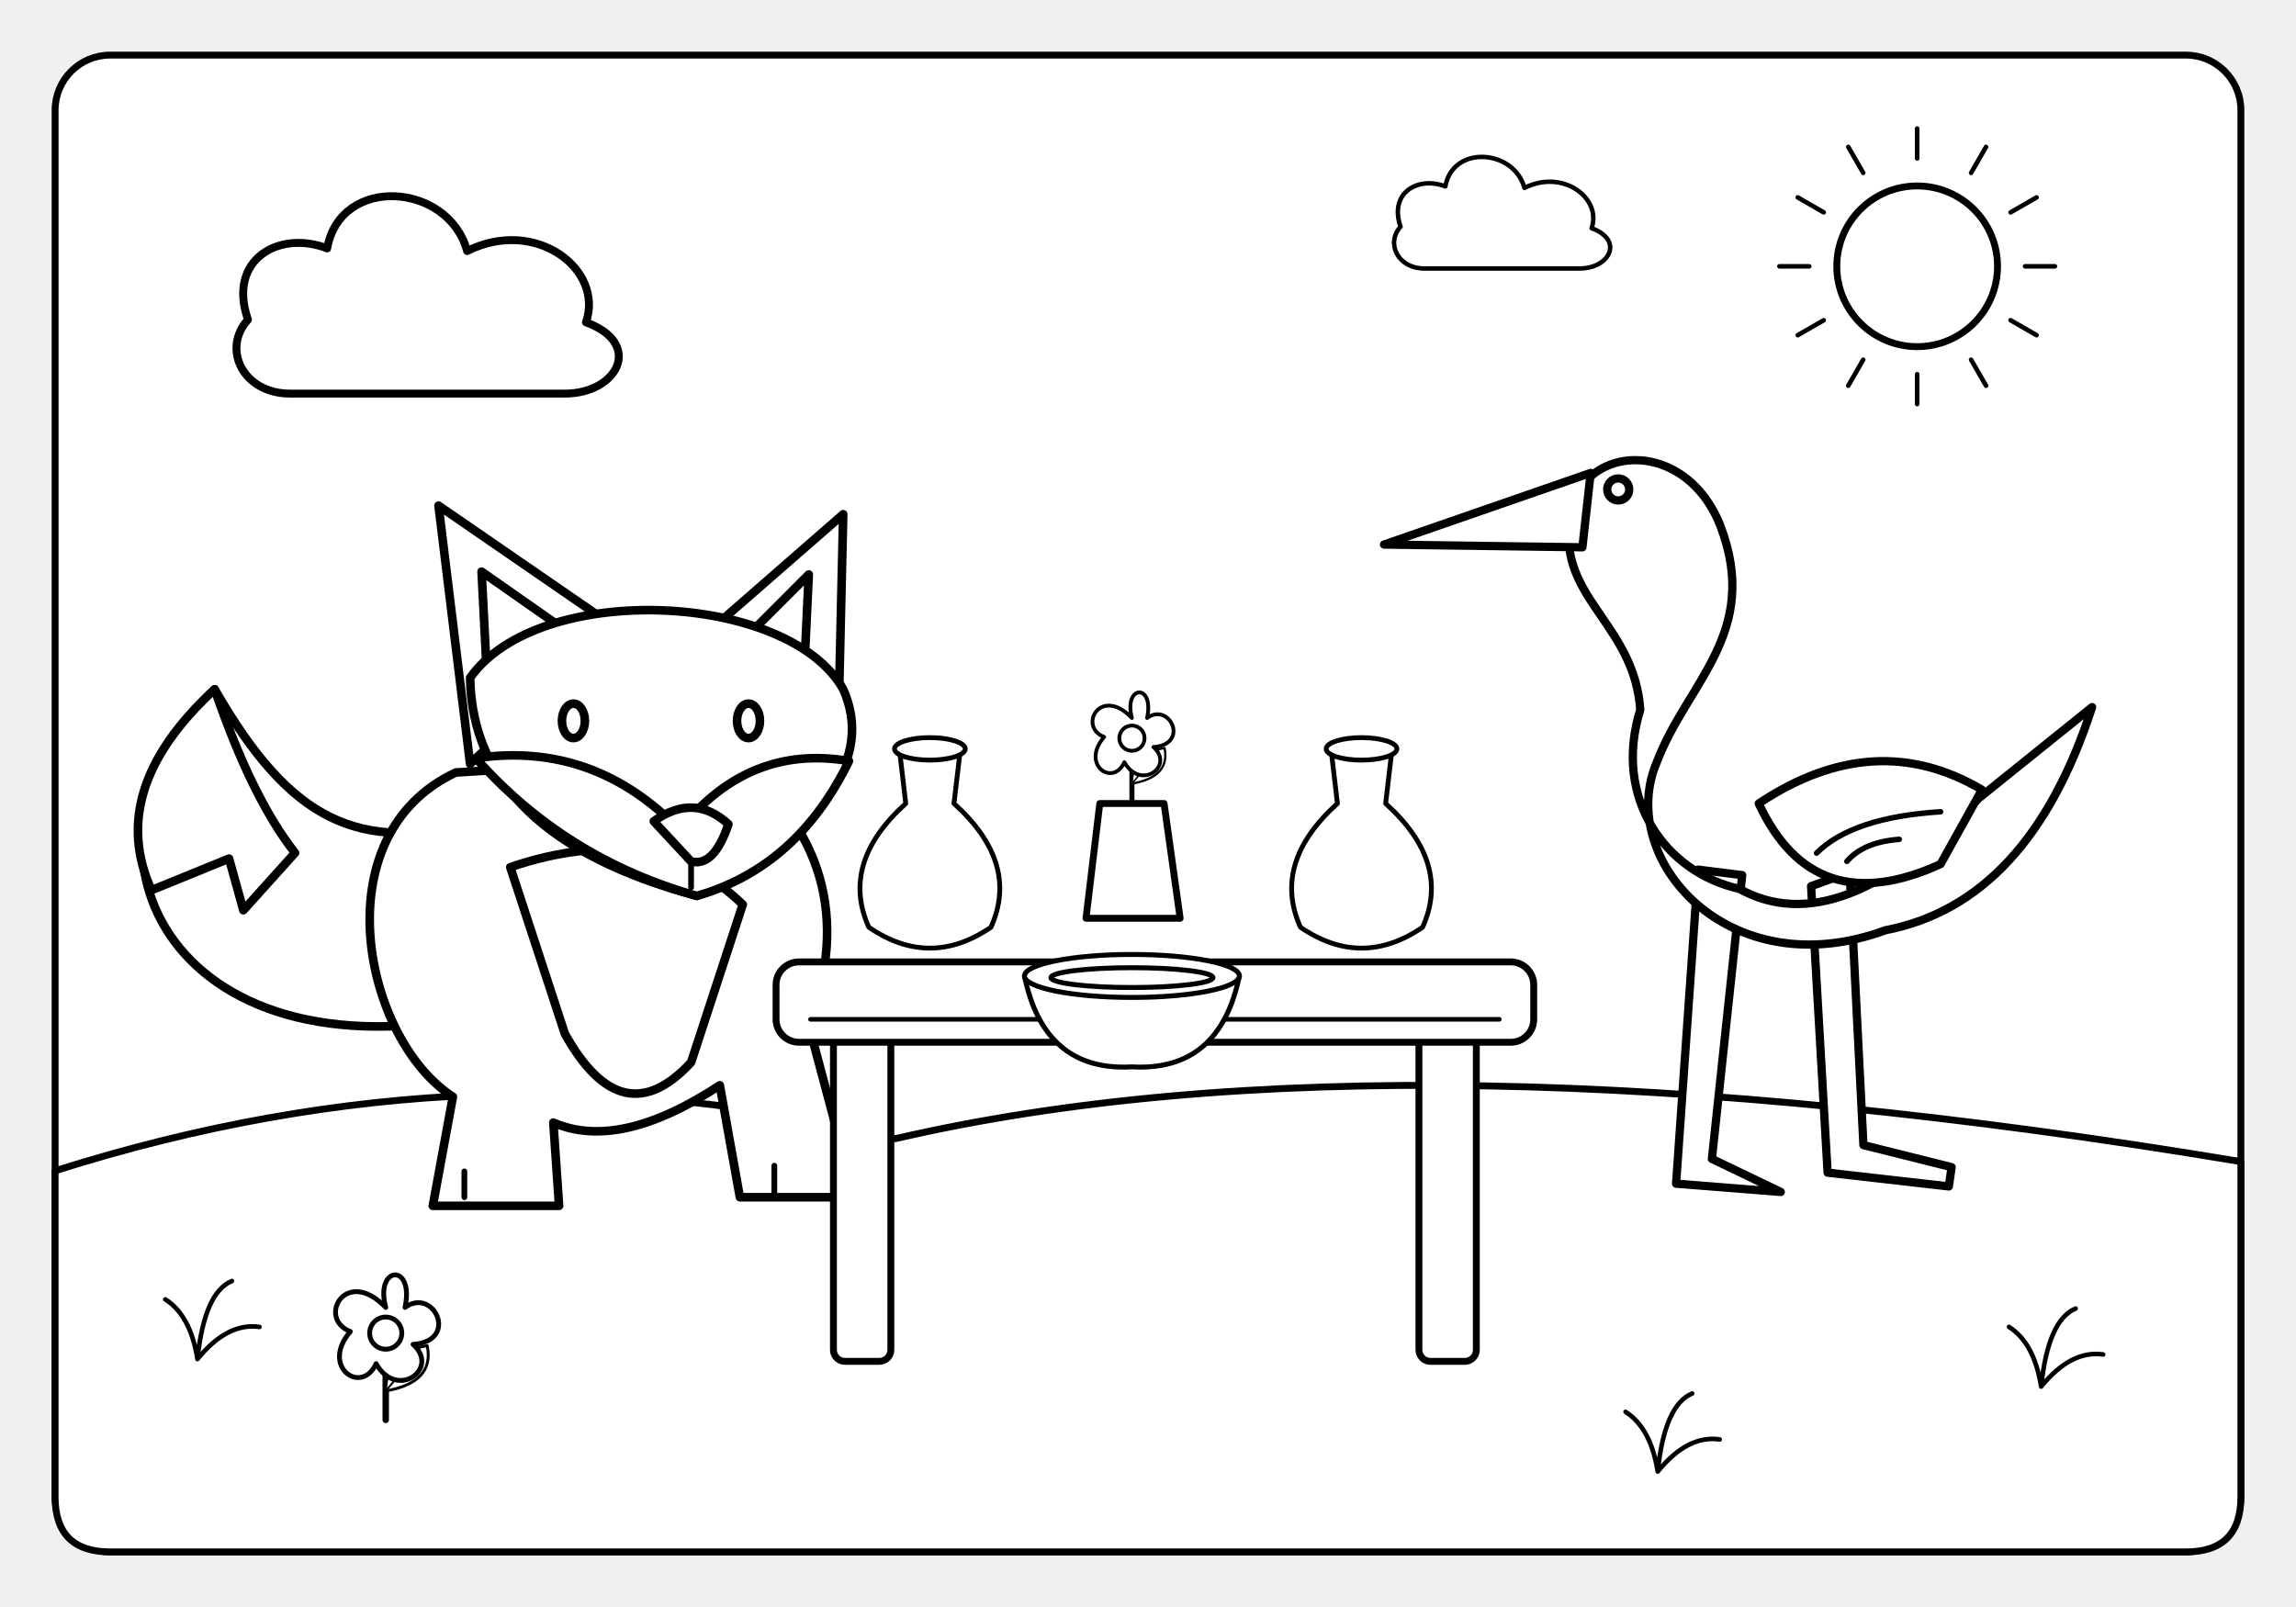
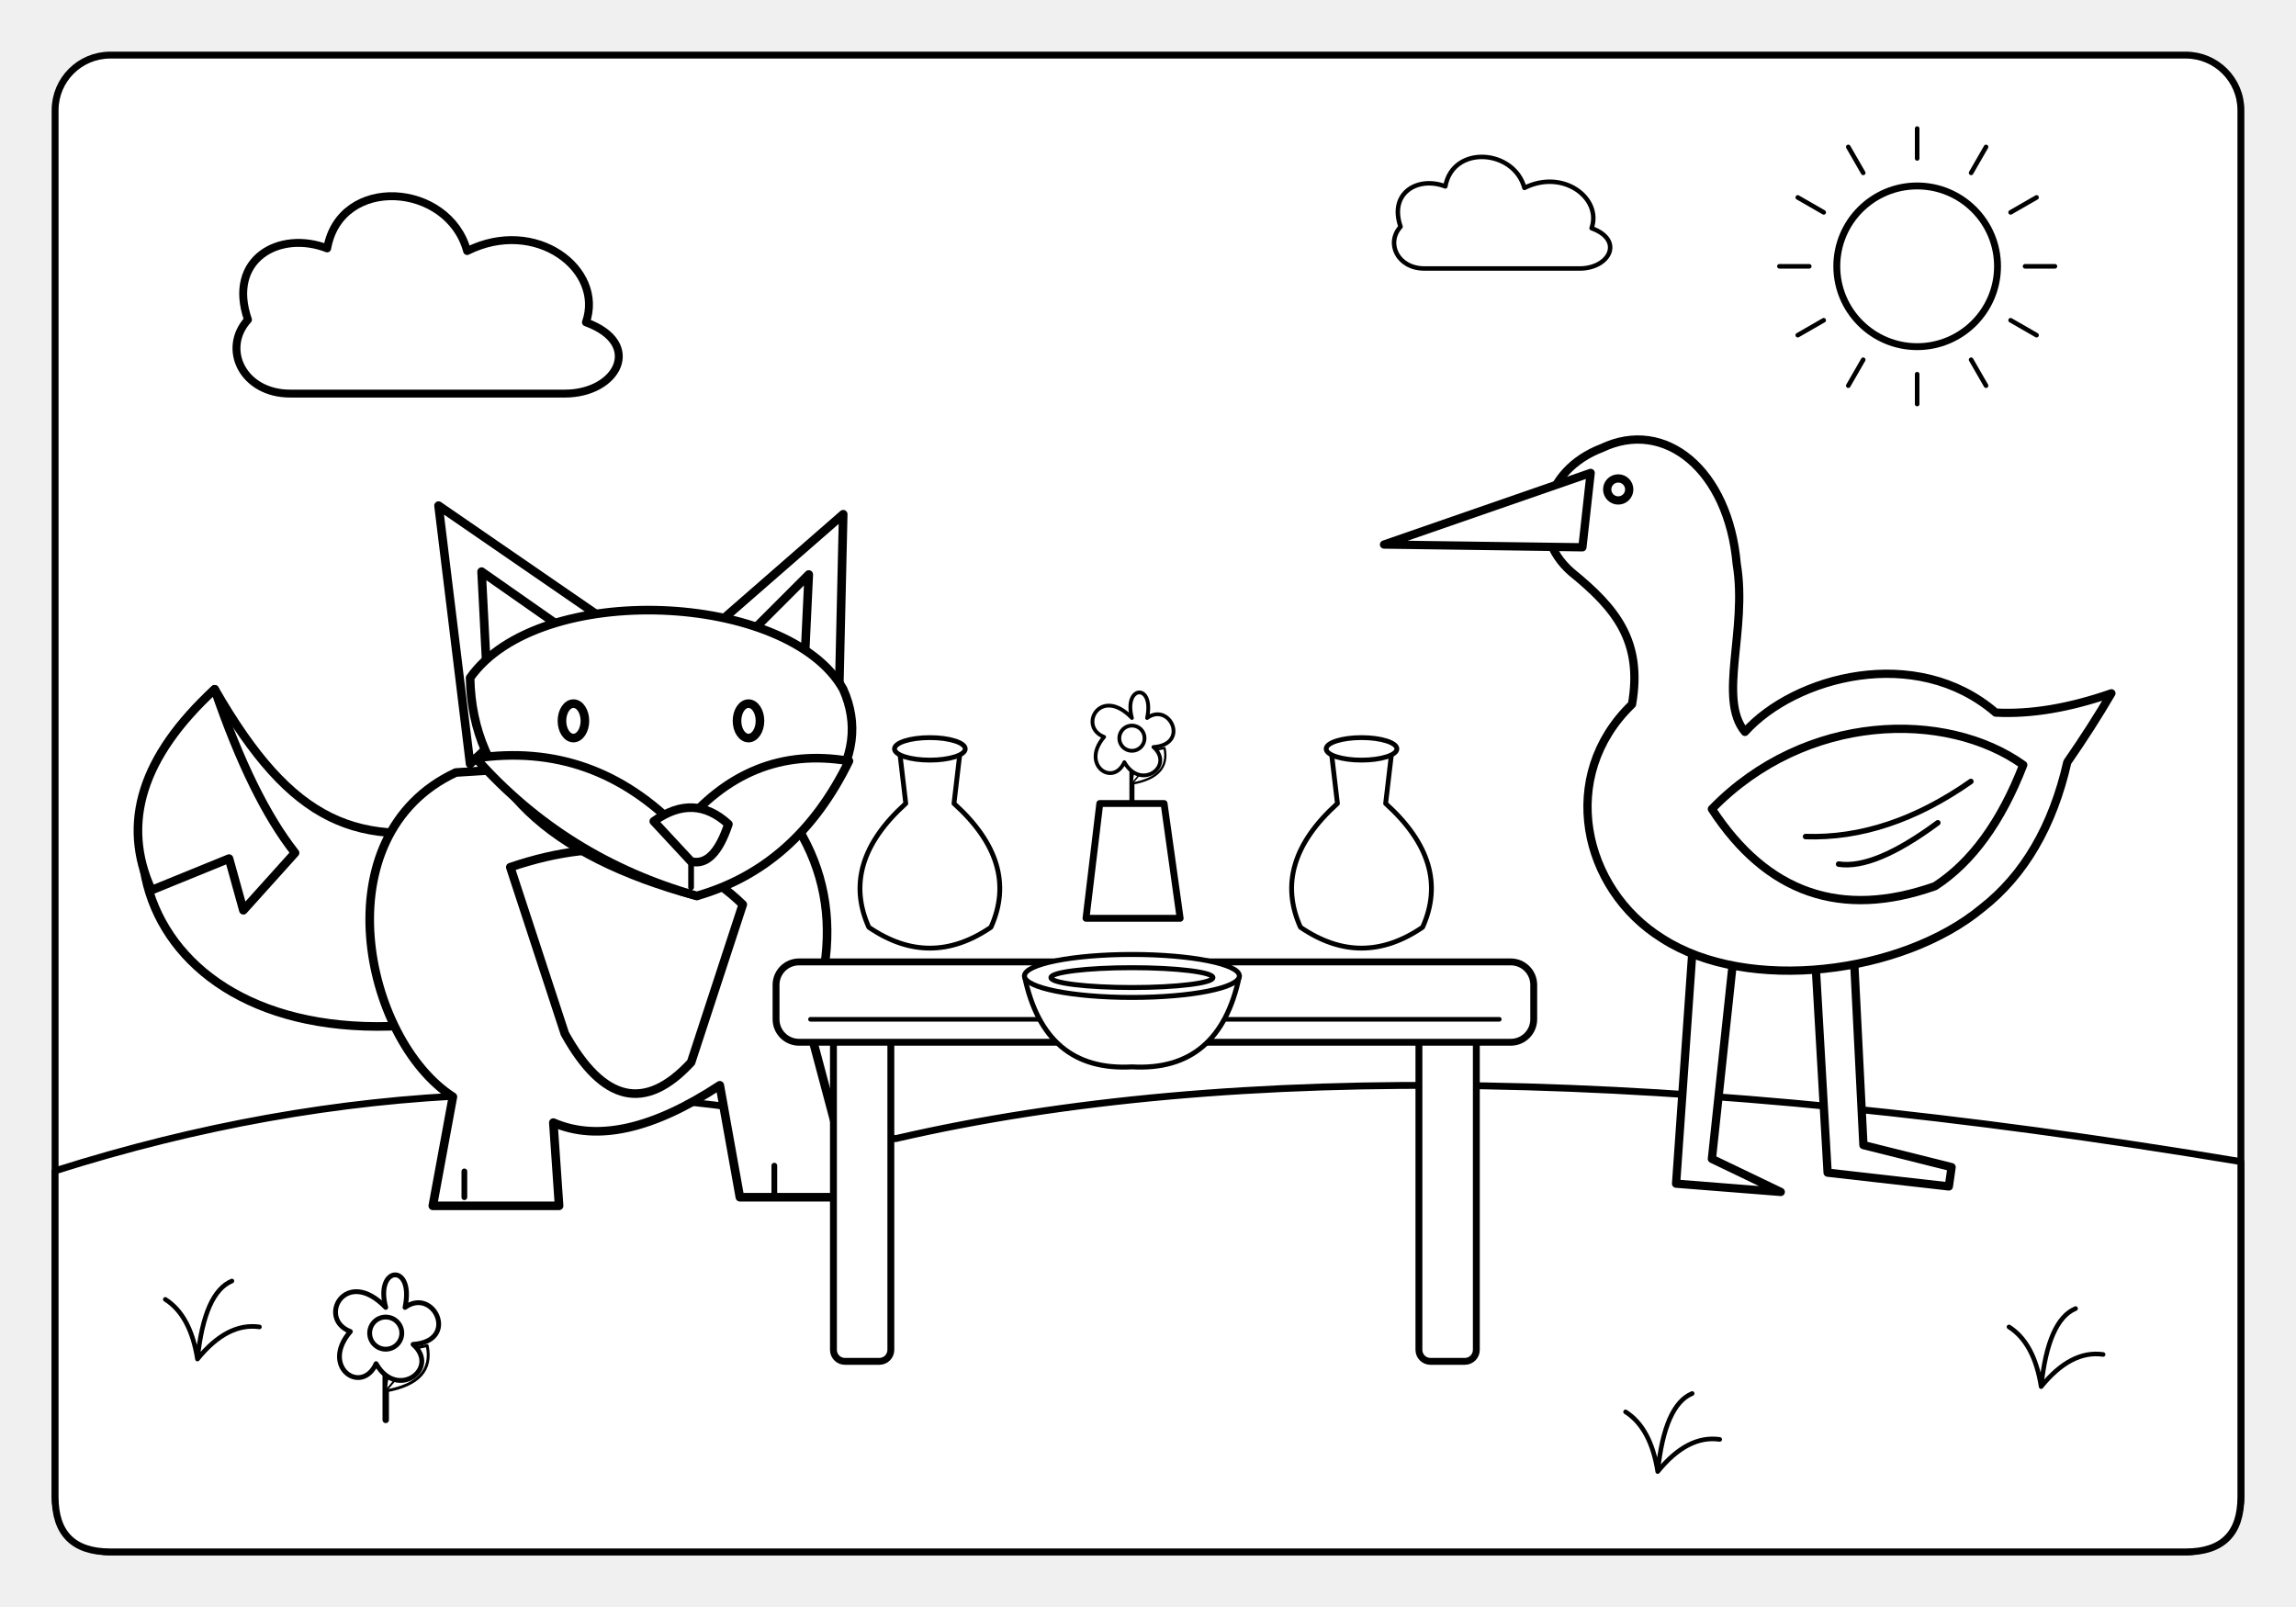
<svg xmlns="http://www.w3.org/2000/svg" viewBox="0 0 1000 700" role="img" aria-labelledby="colecao01-cegonha-2-titulo" stroke-linecap="round" stroke-linejoin="round">
  <defs>
    <mask id="colecao01-cegonha-2-oclusao-0" maskUnits="userSpaceOnUse" maskContentUnits="userSpaceOnUse" x="16" y="16" width="968" height="668">
      <rect x="16" y="16" width="968" height="668" fill="#ffffff" stroke="none" />
      <path fill="#000000" stroke="none" stroke-width="3" d="M24 510 Q210 451 390 496 Q610 445 976 506 V652 Q976 676 952 676 H48 Q24 676 24 652 Z" transform="matrix(1 0 0 1 0 0)" />
      <path fill="#000000" stroke="none" stroke-width="3" d="M0 35 C-8 12 12 1 30 8 C35 -20 76 -17 83 9 C109 -4 135 16 128 36 C150 44 140 63 120 63 H16 C-2 63 -10 46 0 35 Z" transform="matrix(1.15 0 0 1.15 108 99)" />
      <path fill="#000000" stroke="none" stroke-width="3" d="M0 35 C-8 12 12 1 30 8 C35 -20 76 -17 83 9 C109 -4 135 16 128 36 C150 44 140 63 120 63 H16 C-2 63 -10 46 0 35 Z" transform="matrix(0.65 0 0 0.65 610 76)" />
      <circle fill="#000000" stroke="none" stroke-width="3" cx="835" cy="116" r="35" transform="matrix(1 0 0 1 0 0)" />
      <path fill="#000000" stroke="none" stroke-width="3" d="M0 0 Q0 -40 43 -47 Q51 -9 0 0 Z" transform="matrix(0.42 0 0 0.42 168 605.9)" />
      <path fill="#000000" stroke="none" stroke-width="3" d="M0 -15 C-25 -41 -43 -8 -22 0 C-41 22 -15 40 -6 20 C7 43 34 23 17 8 C46 6 30 -28 12 -15 C18 -43 -7 -41 0 -15 Z" transform="matrix(0.7 0 0 0.7 168 580)" />
      <circle fill="#000000" stroke="none" stroke-width="3" cx="0" cy="1" r="10" transform="matrix(0.7 0 0 0.7 168 580)" />
      <path fill="#000000" stroke="none" stroke-width="3" d="M-43 22 C-155 47 -194 -38 -138 -91 C-111 -44 -88 -35 -47 -44 Z" transform="matrix(1.25 0 0 1.25 266 414)" />
      <path fill="#000000" stroke="none" stroke-width="3" d="M-138 -91 Q-176 -56 -160 -21 L-133 -32 L-128 -14 L-110 -34 Q-125 -53 -138 -91 Z" transform="matrix(1.25 0 0 1.25 266 414)" />
      <path fill="#000000" stroke="none" stroke-width="3" d="M-54 -62 C-101 -40 -86 31 -55 51 L-62 89 H-18 L-20 60 Q3 70 38 47 L45 86 H85 L69 26 Q90 -30 42 -68 Z" transform="matrix(1.25 0 0 1.25 266 414)" />
      <path fill="#000000" stroke="none" stroke-width="3" d="M-35 -29 Q15 -46 46 -16 L28 39 Q4 65 -16 29 Z" transform="matrix(1.25 0 0 1.25 266 414)" />
      <path fill="#000000" stroke="none" stroke-width="3" d="M-49 -65 L-60 -155 L1 -113 Z" transform="matrix(1.25 0 0 1.25 266 414)" />
      <path fill="#000000" stroke="none" stroke-width="3" d="M34 -111 L81 -152 L79 -65 Z" transform="matrix(1.25 0 0 1.25 266 414)" />
      <path fill="#000000" stroke="none" stroke-width="3" d="M-43 -93 L-45 -132 L-15 -111 Z" transform="matrix(1.25 0 0 1.25 266 414)" />
      <path fill="#000000" stroke="none" stroke-width="3" d="M47 -109 L69 -131 L67 -89 Z" transform="matrix(1.25 0 0 1.25 266 414)" />
      <path fill="#000000" stroke="none" stroke-width="3" d="M-49 -95 C-25 -129 62 -125 81 -91 Q97 -55 30 -19 Q-48 -40 -49 -95 Z" transform="matrix(1.25 0 0 1.25 266 414)" />
      <path fill="#000000" stroke="none" stroke-width="3" d="M-47 -67 Q-6 -73 24 -42 Q48 -72 83 -66 Q65 -29 30 -19 Q-16 -32 -47 -67 Z" transform="matrix(1.25 0 0 1.25 266 414)" />
      <ellipse fill="#000000" stroke="none" stroke-width="3" cx="-13" cy="-80" rx="4" ry="6" transform="matrix(1.25 0 0 1.25 266 414)" />
      <ellipse fill="#000000" stroke="none" stroke-width="3" cx="48" cy="-80" rx="4" ry="6" transform="matrix(1.25 0 0 1.25 266 414)" />
      <path fill="#000000" stroke="none" stroke-width="3" d="M15 -45 Q29 -55 41 -44 Q36 -29 28 -31 Z" transform="matrix(1.25 0 0 1.25 266 414)" />
      <path fill="#000000" stroke="none" stroke-width="3" d="M-28 35 L-33 134 L-65 142 L-64 149 L-20 144 L-14 40 Z" transform="matrix(-1.2 0 0 1.2 772 338)" />
      <path fill="#000000" stroke="none" stroke-width="3" d="M11 36 L22 139 L-3 151 L35 148 L27 34 Z" transform="matrix(-1.2 0 0 1.2 772 338)" />
-       <path fill="#000000" stroke="none" stroke-width="3" d="M-75 8 L-116 -25 Q-93 46 -41 56 C16 77 57 30 42 -5 C31 -34 4 -52 19 -91 C33 -126 76 -120 74 -87 C74 -63 50 -53 48 -24 C58 8 39 35 12 41 Q-24 61 -75 8 Z" transform="matrix(-1.2 0 0 1.2 772 338)" />
+       <path fill="#000000" stroke="none" stroke-width="3" d="M-107 -5 Q-116 -18 -123 -30 Q-100 -22 -81 -23 C-52 -48 -8 -36 10 -16 C20 -28 9 -53 13 -77 C16 -111 39 -130 62 -119 C83 -111 89 -88 73 -74 C57 -61 47 -49 51 -26 C78 0 69 41 40 59 C9 79 -47 72 -76 48 Q-99 30 -107 -5 Z" transform="matrix(-1.2 0 0 1.2 772 338)" />
      <path fill="#000000" stroke="none" stroke-width="3" d="M66 -110 L141 -84 L69 -83 Z" transform="matrix(-1.2 0 0 1.2 772 338)" />
      <circle fill="#000000" stroke="none" stroke-width="3" cx="56" cy="-104" r="4" transform="matrix(-1.2 0 0 1.2 772 338)" />
-       <path fill="#000000" stroke="none" stroke-width="3" d="M-76 5 Q-37 -18 5 10 Q-15 53 -61 32 Z" transform="matrix(-1.2 0 0 1.2 772 338)" />
+       <path fill="#000000" stroke="none" stroke-width="3" d="M-91 -4 C-63 -24 -12 -23 22 12 Q-8 58 -59 40 Q-79 27 -91 -4 Z" transform="matrix(-1.2 0 0 1.2 772 338)" />
      <rect fill="#000000" stroke="none" stroke-width="3" x="363" y="434" width="25" height="159" rx="5" transform="matrix(1 0 0 1 0 0)" />
      <rect fill="#000000" stroke="none" stroke-width="3" x="618" y="434" width="25" height="159" rx="5" transform="matrix(1 0 0 1 0 0)" />
      <rect fill="#000000" stroke="none" stroke-width="3" x="338" y="419" width="330" height="35" rx="10" transform="matrix(1 0 0 1 0 0)" />
      <path fill="#000000" stroke="none" stroke-width="3" d="M-19 -104 H19 L15 -70 Q56 -33 38 7 Q0 33 -38 7 Q-56 -33 -15 -70 Z" transform="matrix(0.7 0 0 0.7 405 399)" />
      <ellipse fill="#000000" stroke="none" stroke-width="3" cx="0" cy="-104" rx="22" ry="7" transform="matrix(0.7 0 0 0.7 405 399)" />
      <path fill="#000000" stroke="none" stroke-width="3" d="M-19 -104 H19 L15 -70 Q56 -33 38 7 Q0 33 -38 7 Q-56 -33 -15 -70 Z" transform="matrix(0.7 0 0 0.7 593 399)" />
      <ellipse fill="#000000" stroke="none" stroke-width="3" cx="0" cy="-104" rx="22" ry="7" transform="matrix(0.7 0 0 0.7 593 399)" />
      <path fill="#000000" stroke="none" stroke-width="3" d="M-65 -4 Q-53 54 0 51 Q53 54 65 -4 Z" transform="matrix(0.72 0 0 0.72 493 428)" />
      <ellipse fill="#000000" stroke="none" stroke-width="3" cx="0" cy="-4" rx="65" ry="13" transform="matrix(0.72 0 0 0.72 493 428)" />
      <ellipse fill="#000000" stroke="none" stroke-width="3" cx="0" cy="-3" rx="49" ry="6" transform="matrix(0.72 0 0 0.72 493 428)" />
      <path fill="#000000" stroke="none" stroke-width="3" d="M0 0 Q0 -40 43 -47 Q51 -9 0 0 Z" transform="matrix(0.33 0 0 0.33 493 341.35)" />
      <path fill="#000000" stroke="none" stroke-width="3" d="M0 -15 C-25 -41 -43 -8 -22 0 C-41 22 -15 40 -6 20 C7 43 34 23 17 8 C46 6 30 -28 12 -15 C18 -43 -7 -41 0 -15 Z" transform="matrix(0.55 0 0 0.55 493 321)" />
      <circle fill="#000000" stroke="none" stroke-width="3" cx="0" cy="1" r="10" transform="matrix(0.55 0 0 0.55 493 321)" />
      <path fill="#000000" stroke="none" stroke-width="3" d="M479 350 H507 L514 400 H473 Z" transform="matrix(1 0 0 1 0 0)" />
    </mask>
    <mask id="colecao01-cegonha-2-oclusao-1" maskUnits="userSpaceOnUse" maskContentUnits="userSpaceOnUse" x="16" y="464.777" width="968" height="219.223">
      <rect x="16" y="464.777" width="968" height="219.223" fill="#ffffff" stroke="none" />
      <path fill="#000000" stroke="none" stroke-width="3" d="M0 0 Q0 -40 43 -47 Q51 -9 0 0 Z" transform="matrix(0.42 0 0 0.42 168 605.9)" />
      <path fill="#000000" stroke="none" stroke-width="3" d="M0 -15 C-25 -41 -43 -8 -22 0 C-41 22 -15 40 -6 20 C7 43 34 23 17 8 C46 6 30 -28 12 -15 C18 -43 -7 -41 0 -15 Z" transform="matrix(0.7 0 0 0.7 168 580)" />
      <circle fill="#000000" stroke="none" stroke-width="3" cx="0" cy="1" r="10" transform="matrix(0.7 0 0 0.7 168 580)" />
      <path fill="#000000" stroke="none" stroke-width="3" d="M-54 -62 C-101 -40 -86 31 -55 51 L-62 89 H-18 L-20 60 Q3 70 38 47 L45 86 H85 L69 26 Q90 -30 42 -68 Z" transform="matrix(1.25 0 0 1.25 266 414)" />
      <path fill="#000000" stroke="none" stroke-width="3" d="M-35 -29 Q15 -46 46 -16 L28 39 Q4 65 -16 29 Z" transform="matrix(1.25 0 0 1.25 266 414)" />
      <path fill="#000000" stroke="none" stroke-width="3" d="M-28 35 L-33 134 L-65 142 L-64 149 L-20 144 L-14 40 Z" transform="matrix(-1.2 0 0 1.2 772 338)" />
      <path fill="#000000" stroke="none" stroke-width="3" d="M11 36 L22 139 L-3 151 L35 148 L27 34 Z" transform="matrix(-1.2 0 0 1.2 772 338)" />
      <rect fill="#000000" stroke="none" stroke-width="3" x="363" y="434" width="25" height="159" rx="5" transform="matrix(1 0 0 1 0 0)" />
      <rect fill="#000000" stroke="none" stroke-width="3" x="618" y="434" width="25" height="159" rx="5" transform="matrix(1 0 0 1 0 0)" />
    </mask>
    <mask id="colecao01-cegonha-2-oclusao-20" maskUnits="userSpaceOnUse" maskContentUnits="userSpaceOnUse" x="-8" y="-8" width="16" height="71">
      <rect x="-8" y="-8" width="16" height="71" fill="#ffffff" stroke="none" />
      <path fill="#000000" stroke="none" stroke-width="3" d="M0 0 Q0 -40 43 -47 Q51 -9 0 0 Z" transform="matrix(0.6 0 0 0.6 0 37)" />
      <path fill="#000000" stroke="none" stroke-width="3" d="M0 -15 C-25 -41 -43 -8 -22 0 C-41 22 -15 40 -6 20 C7 43 34 23 17 8 C46 6 30 -28 12 -15 C18 -43 -7 -41 0 -15 Z" transform="matrix(1 0 0 1 0 0)" />
      <circle fill="#000000" stroke="none" stroke-width="3" cx="0" cy="1" r="10" transform="matrix(1 0 0 1 0 0)" />
    </mask>
    <mask id="colecao01-cegonha-2-oclusao-21" maskUnits="userSpaceOnUse" maskContentUnits="userSpaceOnUse" x="-8" y="-55" width="60.085" height="63">
      <rect x="-8" y="-55" width="60.085" height="63" fill="#ffffff" stroke="none" />
      <path fill="#000000" stroke="none" stroke-width="3" d="M0 -15 C-25 -41 -43 -8 -22 0 C-41 22 -15 40 -6 20 C7 43 34 23 17 8 C46 6 30 -28 12 -15 C18 -43 -7 -41 0 -15 Z" transform="matrix(1.666667 0 0 1.666667 0 -61.66666)" />
      <circle fill="#000000" stroke="none" stroke-width="3" cx="0" cy="1" r="10" transform="matrix(1.666667 0 0 1.666667 0 -61.66666)" />
    </mask>
    <mask id="colecao01-cegonha-2-oclusao-22" maskUnits="userSpaceOnUse" maskContentUnits="userSpaceOnUse" x="-8" y="-46" width="51" height="54">
      <rect x="-8" y="-46" width="51" height="54" fill="#ffffff" stroke="none" />
      <path fill="#000000" stroke="none" stroke-width="3" d="M0 -15 C-25 -41 -43 -8 -22 0 C-41 22 -15 40 -6 20 C7 43 34 23 17 8 C46 6 30 -28 12 -15 C18 -43 -7 -41 0 -15 Z" transform="matrix(1.666667 0 0 1.666667 0 -61.66666)" />
      <circle fill="#000000" stroke="none" stroke-width="3" cx="0" cy="1" r="10" transform="matrix(1.666667 0 0 1.666667 0 -61.66666)" />
    </mask>
    <mask id="colecao01-cegonha-2-oclusao-23" maskUnits="userSpaceOnUse" maskContentUnits="userSpaceOnUse" x="-39.24" y="-43.257" width="80.192" height="81.704">
      <rect x="-39.24" y="-43.257" width="80.192" height="81.704" fill="#ffffff" stroke="none" />
      <circle fill="#000000" stroke="none" stroke-width="3" cx="0" cy="1" r="10" transform="matrix(1 0 0 1 0 0)" />
    </mask>
    <mask id="colecao01-cegonha-2-oclusao-25" maskUnits="userSpaceOnUse" maskContentUnits="userSpaceOnUse" x="-171.352" y="-99" width="136.352" height="133.497">
      <rect x="-171.352" y="-99" width="136.352" height="133.497" fill="#ffffff" stroke="none" />
      <path fill="#000000" stroke="none" stroke-width="3" d="M-138 -91 Q-176 -56 -160 -21 L-133 -32 L-128 -14 L-110 -34 Q-125 -53 -138 -91 Z" transform="matrix(1 0 0 1 0 5.684341886080802e-14)" />
      <path fill="#000000" stroke="none" stroke-width="3" d="M-54 -62 C-101 -40 -86 31 -55 51 L-62 89 H-18 L-20 60 Q3 70 38 47 L45 86 H85 L69 26 Q90 -30 42 -68 Z" transform="matrix(1 0 0 1 0 5.684341886080802e-14)" />
      <path fill="#000000" stroke="none" stroke-width="3" d="M-49 -65 L-60 -155 L1 -113 Z" transform="matrix(1 0 0 1 0 5.684341886080802e-14)" />
      <path fill="#000000" stroke="none" stroke-width="3" d="M-43 -93 L-45 -132 L-15 -111 Z" transform="matrix(1 0 0 1 0 5.684341886080802e-14)" />
      <path fill="#000000" stroke="none" stroke-width="3" d="M-49 -95 C-25 -129 62 -125 81 -91 Q97 -55 30 -19 Q-48 -40 -49 -95 Z" transform="matrix(1 0 0 1 0 5.684341886080802e-14)" />
      <path fill="#000000" stroke="none" stroke-width="3" d="M-47 -67 Q-6 -73 24 -42 Q48 -72 83 -66 Q65 -29 30 -19 Q-16 -32 -47 -67 Z" transform="matrix(1 0 0 1 0 5.684341886080802e-14)" />
    </mask>
    <mask id="colecao01-cegonha-2-oclusao-27" maskUnits="userSpaceOnUse" maskContentUnits="userSpaceOnUse" x="-91.982" y="-76" width="184.982" height="173">
      <rect x="-91.982" y="-76" width="184.982" height="173" fill="#ffffff" stroke="none" />
      <path fill="#000000" stroke="none" stroke-width="3" d="M-35 -29 Q15 -46 46 -16 L28 39 Q4 65 -16 29 Z" transform="matrix(1 0 0 1 0 5.684341886080802e-14)" />
      <path fill="#000000" stroke="none" stroke-width="3" d="M-49 -65 L-60 -155 L1 -113 Z" transform="matrix(1 0 0 1 0 5.684341886080802e-14)" />
      <path fill="#000000" stroke="none" stroke-width="3" d="M34 -111 L81 -152 L79 -65 Z" transform="matrix(1 0 0 1 0 5.684341886080802e-14)" />
      <path fill="#000000" stroke="none" stroke-width="3" d="M-49 -95 C-25 -129 62 -125 81 -91 Q97 -55 30 -19 Q-48 -40 -49 -95 Z" transform="matrix(1 0 0 1 0 5.684341886080802e-14)" />
      <path fill="#000000" stroke="none" stroke-width="3" d="M-47 -67 Q-6 -73 24 -42 Q48 -72 83 -66 Q65 -29 30 -19 Q-16 -32 -47 -67 Z" transform="matrix(1 0 0 1 0 5.684341886080802e-14)" />
      <path fill="#000000" stroke="none" stroke-width="3" d="M15 -45 Q29 -55 41 -44 Q36 -29 28 -31 Z" transform="matrix(1 0 0 1 0 5.684341886080802e-14)" />
      <rect fill="#000000" stroke="none" stroke-width="3" x="363" y="434" width="25" height="159" rx="5" transform="matrix(0.8 0 0 0.8 -212.8 -331.2)" />
      <rect fill="#000000" stroke="none" stroke-width="3" x="338" y="419" width="330" height="35" rx="10" transform="matrix(0.8 0 0 0.8 -212.8 -331.2)" />
      <path fill="#000000" stroke="none" stroke-width="3" d="M-19 -104 H19 L15 -70 Q56 -33 38 7 Q0 33 -38 7 Q-56 -33 -15 -70 Z" transform="matrix(0.56 0 0 0.56 111.2 -12)" />
    </mask>
    <mask id="colecao01-cegonha-2-oclusao-28" maskUnits="userSpaceOnUse" maskContentUnits="userSpaceOnUse" x="-43" y="-43.149" width="97" height="101.052">
      <rect x="-43" y="-43.149" width="97" height="101.052" fill="#ffffff" stroke="none" />
      <path fill="#000000" stroke="none" stroke-width="3" d="M-49 -95 C-25 -129 62 -125 81 -91 Q97 -55 30 -19 Q-48 -40 -49 -95 Z" transform="matrix(1 0 0 1 0 5.684341886080802e-14)" />
      <path fill="#000000" stroke="none" stroke-width="3" d="M-47 -67 Q-6 -73 24 -42 Q48 -72 83 -66 Q65 -29 30 -19 Q-16 -32 -47 -67 Z" transform="matrix(1 0 0 1 0 5.684341886080802e-14)" />
      <path fill="#000000" stroke="none" stroke-width="3" d="M15 -45 Q29 -55 41 -44 Q36 -29 28 -31 Z" transform="matrix(1 0 0 1 0 5.684341886080802e-14)" />
    </mask>
    <mask id="colecao01-cegonha-2-oclusao-29" maskUnits="userSpaceOnUse" maskContentUnits="userSpaceOnUse" x="-68" y="-163" width="77" height="106">
      <rect x="-68" y="-163" width="77" height="106" fill="#ffffff" stroke="none" />
      <path fill="#000000" stroke="none" stroke-width="3" d="M-43 -93 L-45 -132 L-15 -111 Z" transform="matrix(1 0 0 1 0 5.684341886080802e-14)" />
      <path fill="#000000" stroke="none" stroke-width="3" d="M-49 -95 C-25 -129 62 -125 81 -91 Q97 -55 30 -19 Q-48 -40 -49 -95 Z" transform="matrix(1 0 0 1 0 5.684341886080802e-14)" />
      <path fill="#000000" stroke="none" stroke-width="3" d="M-47 -67 Q-6 -73 24 -42 Q48 -72 83 -66 Q65 -29 30 -19 Q-16 -32 -47 -67 Z" transform="matrix(1 0 0 1 0 5.684341886080802e-14)" />
      <ellipse fill="#000000" stroke="none" stroke-width="3" cx="-13" cy="-80" rx="4" ry="6" transform="matrix(1 0 0 1 0 5.684341886080802e-14)" />
    </mask>
    <mask id="colecao01-cegonha-2-oclusao-30" maskUnits="userSpaceOnUse" maskContentUnits="userSpaceOnUse" x="26" y="-160" width="63" height="103">
      <rect x="26" y="-160" width="63" height="103" fill="#ffffff" stroke="none" />
      <path fill="#000000" stroke="none" stroke-width="3" d="M47 -109 L69 -131 L67 -89 Z" transform="matrix(1 0 0 1 0 5.684341886080802e-14)" />
      <path fill="#000000" stroke="none" stroke-width="3" d="M-49 -95 C-25 -129 62 -125 81 -91 Q97 -55 30 -19 Q-48 -40 -49 -95 Z" transform="matrix(1 0 0 1 0 5.684341886080802e-14)" />
      <path fill="#000000" stroke="none" stroke-width="3" d="M-47 -67 Q-6 -73 24 -42 Q48 -72 83 -66 Q65 -29 30 -19 Q-16 -32 -47 -67 Z" transform="matrix(1 0 0 1 0 5.684341886080802e-14)" />
      <ellipse fill="#000000" stroke="none" stroke-width="3" cx="48" cy="-80" rx="4" ry="6" transform="matrix(1 0 0 1 0 5.684341886080802e-14)" />
    </mask>
    <mask id="colecao01-cegonha-2-oclusao-31" maskUnits="userSpaceOnUse" maskContentUnits="userSpaceOnUse" x="-53" y="-140" width="46" height="55">
      <rect x="-53" y="-140" width="46" height="55" fill="#ffffff" stroke="none" />
      <path fill="#000000" stroke="none" stroke-width="3" d="M-49 -95 C-25 -129 62 -125 81 -91 Q97 -55 30 -19 Q-48 -40 -49 -95 Z" transform="matrix(1 0 0 1 0 5.684341886080802e-14)" />
    </mask>
    <mask id="colecao01-cegonha-2-oclusao-32" maskUnits="userSpaceOnUse" maskContentUnits="userSpaceOnUse" x="39" y="-139" width="38" height="58">
      <rect x="39" y="-139" width="38" height="58" fill="#ffffff" stroke="none" />
      <path fill="#000000" stroke="none" stroke-width="3" d="M-49 -95 C-25 -129 62 -125 81 -91 Q97 -55 30 -19 Q-48 -40 -49 -95 Z" transform="matrix(1 0 0 1 0 5.684341886080802e-14)" />
      <ellipse fill="#000000" stroke="none" stroke-width="3" cx="48" cy="-80" rx="4" ry="6" transform="matrix(1 0 0 1 0 5.684341886080802e-14)" />
    </mask>
    <mask id="colecao01-cegonha-2-oclusao-33" maskUnits="userSpaceOnUse" maskContentUnits="userSpaceOnUse" x="-57" y="-126.588" width="149.084" height="115.588">
      <rect x="-57" y="-126.588" width="149.084" height="115.588" fill="#ffffff" stroke="none" />
      <path fill="#000000" stroke="none" stroke-width="3" d="M-47 -67 Q-6 -73 24 -42 Q48 -72 83 -66 Q65 -29 30 -19 Q-16 -32 -47 -67 Z" transform="matrix(1 0 0 1 0 5.684341886080802e-14)" />
      <ellipse fill="#000000" stroke="none" stroke-width="3" cx="-13" cy="-80" rx="4" ry="6" transform="matrix(1 0 0 1 0 5.684341886080802e-14)" />
      <ellipse fill="#000000" stroke="none" stroke-width="3" cx="48" cy="-80" rx="4" ry="6" transform="matrix(1 0 0 1 0 5.684341886080802e-14)" />
      <path fill="#000000" stroke="none" stroke-width="3" d="M15 -45 Q29 -55 41 -44 Q36 -29 28 -31 Z" transform="matrix(1 0 0 1 0 5.684341886080802e-14)" />
      <path fill="#000000" stroke="none" stroke-width="3" d="M-19 -104 H19 L15 -70 Q56 -33 38 7 Q0 33 -38 7 Q-56 -33 -15 -70 Z" transform="matrix(0.56 0 0 0.56 111.2 -12)" />
    </mask>
    <mask id="colecao01-cegonha-2-oclusao-34" maskUnits="userSpaceOnUse" maskContentUnits="userSpaceOnUse" x="-55" y="-75.973" width="146" height="64.973">
      <rect x="-55" y="-75.973" width="146" height="64.973" fill="#ffffff" stroke="none" />
      <path fill="#000000" stroke="none" stroke-width="3" d="M15 -45 Q29 -55 41 -44 Q36 -29 28 -31 Z" transform="matrix(1 0 0 1 0 5.684341886080802e-14)" />
    </mask>
    <mask id="colecao01-cegonha-2-oclusao-38" maskUnits="userSpaceOnUse" maskContentUnits="userSpaceOnUse" x="-59" y="-39" width="124" height="133">
      <rect x="-59" y="-39" width="124" height="133" fill="#ffffff" stroke="none" />
      <rect fill="#000000" stroke="none" stroke-width="3" x="338" y="419" width="330" height="35" rx="10" transform="matrix(0.8 0 0 0.8 -212.8 -331.2)" />
    </mask>
    <mask id="colecao01-cegonha-2-oclusao-39" maskUnits="userSpaceOnUse" maskContentUnits="userSpaceOnUse" x="-73" y="27" width="67" height="130">
      <rect x="-73" y="27" width="67" height="130" fill="#ffffff" stroke="none" />
-       <path fill="#000000" stroke="none" stroke-width="3" d="M-75 8 L-116 -25 Q-93 46 -41 56 C16 77 57 30 42 -5 C31 -34 4 -52 19 -91 C33 -126 76 -120 74 -87 C74 -63 50 -53 48 -24 C58 8 39 35 12 41 Q-24 61 -75 8 Z" transform="matrix(1 0 0 1 0 5.684341886080802e-14)" />
-       <path fill="#000000" stroke="none" stroke-width="3" d="M-76 5 Q-37 -18 5 10 Q-15 53 -61 32 Z" transform="matrix(1 0 0 1 0 5.684341886080802e-14)" />
+       <path fill="#000000" stroke="none" stroke-width="3" d="M-107 -5 Q-116 -18 -123 -30 Q-100 -22 -81 -23 C-52 -48 -8 -36 10 -16 C20 -28 9 -53 13 -77 C16 -111 39 -130 62 -119 C83 -111 89 -88 73 -74 C57 -61 47 -49 51 -26 C78 0 69 41 40 59 C9 79 -47 72 -76 48 Q-99 30 -107 -5 Z" transform="matrix(1 0 0 1 0 5.684341886080802e-14)" />
+       <path fill="#000000" stroke="none" stroke-width="3" d="M-91 -4 C-63 -24 -12 -23 22 12 Q-8 58 -59 40 Q-79 27 -91 -4 Z" transform="matrix(1 0 0 1 0 5.684341886080802e-14)" />
    </mask>
    <mask id="colecao01-cegonha-2-oclusao-40" maskUnits="userSpaceOnUse" maskContentUnits="userSpaceOnUse" x="-11" y="26" width="54" height="133">
      <rect x="-11" y="26" width="54" height="133" fill="#ffffff" stroke="none" />
-       <path fill="#000000" stroke="none" stroke-width="3" d="M-75 8 L-116 -25 Q-93 46 -41 56 C16 77 57 30 42 -5 C31 -34 4 -52 19 -91 C33 -126 76 -120 74 -87 C74 -63 50 -53 48 -24 C58 8 39 35 12 41 Q-24 61 -75 8 Z" transform="matrix(1 0 0 1 0 5.684341886080802e-14)" />
-       <path fill="#000000" stroke="none" stroke-width="3" d="M-76 5 Q-37 -18 5 10 Q-15 53 -61 32 Z" transform="matrix(1 0 0 1 0 5.684341886080802e-14)" />
-     </mask>
-     <mask id="colecao01-cegonha-2-oclusao-41" maskUnits="userSpaceOnUse" maskContentUnits="userSpaceOnUse" x="-124" y="-122.637" width="206.068" height="191.845">
-       <rect x="-124" y="-122.637" width="206.068" height="191.845" fill="#ffffff" stroke="none" />
+       <path fill="#000000" stroke="none" stroke-width="3" d="M-107 -5 Q-116 -18 -123 -30 Q-100 -22 -81 -23 C-52 -48 -8 -36 10 -16 C20 -28 9 -53 13 -77 C16 -111 39 -130 62 -119 C83 -111 89 -88 73 -74 C57 -61 47 -49 51 -26 C78 0 69 41 40 59 C9 79 -47 72 -76 48 Q-99 30 -107 -5 Z" transform="matrix(1 0 0 1 0 5.684341886080802e-14)" />
+       <path fill="#000000" stroke="none" stroke-width="3" d="M-91 -4 C-63 -24 -12 -23 22 12 Q-8 58 -59 40 Q-79 27 -91 -4 Z" transform="matrix(1 0 0 1 0 5.684341886080802e-14)" />
+     </mask>
+     <mask id="colecao01-cegonha-2-oclusao-41" maskUnits="userSpaceOnUse" maskContentUnits="userSpaceOnUse" x="-131" y="-130.124" width="221.097" height="208.804">
+       <rect x="-131" y="-130.124" width="221.097" height="208.804" fill="#ffffff" stroke="none" />
      <path fill="#000000" stroke="none" stroke-width="3" d="M66 -110 L141 -84 L69 -83 Z" transform="matrix(1 0 0 1 0 5.684341886080802e-14)" />
      <circle fill="#000000" stroke="none" stroke-width="3" cx="56" cy="-104" r="4" transform="matrix(1 0 0 1 0 5.684341886080802e-14)" />
-       <path fill="#000000" stroke="none" stroke-width="3" d="M-76 5 Q-37 -18 5 10 Q-15 53 -61 32 Z" transform="matrix(1 0 0 1 0 5.684341886080802e-14)" />
+       <path fill="#000000" stroke="none" stroke-width="3" d="M-91 -4 C-63 -24 -12 -23 22 12 Q-8 58 -59 40 Q-79 27 -91 -4 Z" transform="matrix(1 0 0 1 0 5.684341886080802e-14)" />
    </mask>
    <mask id="colecao01-cegonha-2-oclusao-46" maskUnits="userSpaceOnUse" maskContentUnits="userSpaceOnUse" x="355" y="426" width="41" height="175">
      <rect x="355" y="426" width="41" height="175" fill="#ffffff" stroke="none" />
      <rect fill="#000000" stroke="none" stroke-width="3" x="338" y="419" width="330" height="35" rx="10" transform="matrix(1 0 0 1 0 0)" />
    </mask>
    <mask id="colecao01-cegonha-2-oclusao-47" maskUnits="userSpaceOnUse" maskContentUnits="userSpaceOnUse" x="610" y="426" width="41" height="175">
      <rect x="610" y="426" width="41" height="175" fill="#ffffff" stroke="none" />
      <rect fill="#000000" stroke="none" stroke-width="3" x="338" y="419" width="330" height="35" rx="10" transform="matrix(1 0 0 1 0 0)" />
    </mask>
    <mask id="colecao01-cegonha-2-oclusao-48" maskUnits="userSpaceOnUse" maskContentUnits="userSpaceOnUse" x="330" y="411" width="346" height="51">
      <rect x="330" y="411" width="346" height="51" fill="#ffffff" stroke="none" />
      <path fill="#000000" stroke="none" stroke-width="3" d="M-65 -4 Q-53 54 0 51 Q53 54 65 -4 Z" transform="matrix(0.72 0 0 0.72 493 428)" />
      <ellipse fill="#000000" stroke="none" stroke-width="3" cx="0" cy="-4" rx="65" ry="13" transform="matrix(0.72 0 0 0.72 493 428)" />
      <ellipse fill="#000000" stroke="none" stroke-width="3" cx="0" cy="-3" rx="49" ry="6" transform="matrix(0.72 0 0 0.72 493 428)" />
    </mask>
    <mask id="colecao01-cegonha-2-oclusao-49" maskUnits="userSpaceOnUse" maskContentUnits="userSpaceOnUse" x="345" y="436" width="316" height="16">
      <rect x="345" y="436" width="316" height="16" fill="#ffffff" stroke="none" />
      <path fill="#000000" stroke="none" stroke-width="3" d="M-65 -4 Q-53 54 0 51 Q53 54 65 -4 Z" transform="matrix(0.72 0 0 0.72 493 428)" />
    </mask>
    <mask id="colecao01-cegonha-2-oclusao-50" maskUnits="userSpaceOnUse" maskContentUnits="userSpaceOnUse" x="-51.492" y="-112" width="102.983" height="140">
      <rect x="-51.492" y="-112" width="102.983" height="140" fill="#ffffff" stroke="none" />
      <ellipse fill="#000000" stroke="none" stroke-width="3" cx="0" cy="-104" rx="22" ry="7" transform="matrix(1 0 0 1 0 0)" />
    </mask>
    <mask id="colecao01-cegonha-2-oclusao-52" maskUnits="userSpaceOnUse" maskContentUnits="userSpaceOnUse" x="-51.492" y="-112" width="102.983" height="140">
      <rect x="-51.492" y="-112" width="102.983" height="140" fill="#ffffff" stroke="none" />
      <ellipse fill="#000000" stroke="none" stroke-width="3" cx="0" cy="-104" rx="22" ry="7" transform="matrix(1 0 0 1 0 0)" />
    </mask>
    <mask id="colecao01-cegonha-2-oclusao-54" maskUnits="userSpaceOnUse" maskContentUnits="userSpaceOnUse" x="-73" y="-12" width="146" height="71.148">
      <rect x="-73" y="-12" width="146" height="71.148" fill="#ffffff" stroke="none" />
      <ellipse fill="#000000" stroke="none" stroke-width="3" cx="0" cy="-4" rx="65" ry="13" transform="matrix(1 0 0 1 0 -1.1368683772161603e-13)" />
      <ellipse fill="#000000" stroke="none" stroke-width="3" cx="0" cy="-3" rx="49" ry="6" transform="matrix(1 0 0 1 0 -1.1368683772161603e-13)" />
    </mask>
    <mask id="colecao01-cegonha-2-oclusao-55" maskUnits="userSpaceOnUse" maskContentUnits="userSpaceOnUse" x="-73" y="-25" width="146" height="42">
      <rect x="-73" y="-25" width="146" height="42" fill="#ffffff" stroke="none" />
      <ellipse fill="#000000" stroke="none" stroke-width="3" cx="0" cy="-3" rx="49" ry="6" transform="matrix(1 0 0 1 0 -1.1368683772161603e-13)" />
    </mask>
    <mask id="colecao01-cegonha-2-oclusao-57" maskUnits="userSpaceOnUse" maskContentUnits="userSpaceOnUse" x="-8" y="-8" width="16" height="71">
      <rect x="-8" y="-8" width="16" height="71" fill="#ffffff" stroke="none" />
      <path fill="#000000" stroke="none" stroke-width="3" d="M0 0 Q0 -40 43 -47 Q51 -9 0 0 Z" transform="matrix(0.6 0 0 0.6 1.1368683772161603e-13 37)" />
      <path fill="#000000" stroke="none" stroke-width="3" d="M0 -15 C-25 -41 -43 -8 -22 0 C-41 22 -15 40 -6 20 C7 43 34 23 17 8 C46 6 30 -28 12 -15 C18 -43 -7 -41 0 -15 Z" transform="matrix(1 0 0 1 1.1368683772161603e-13 0)" />
      <circle fill="#000000" stroke="none" stroke-width="3" cx="0" cy="1" r="10" transform="matrix(1 0 0 1 1.1368683772161603e-13 0)" />
      <path fill="#000000" stroke="none" stroke-width="3" d="M479 350 H507 L514 400 H473 Z" transform="matrix(1.818182 0 0 1.818182 -896.3636 -583.6364)" />
    </mask>
    <mask id="colecao01-cegonha-2-oclusao-58" maskUnits="userSpaceOnUse" maskContentUnits="userSpaceOnUse" x="-8" y="-55" width="60.085" height="63">
      <rect x="-8" y="-55" width="60.085" height="63" fill="#ffffff" stroke="none" />
      <path fill="#000000" stroke="none" stroke-width="3" d="M0 -15 C-25 -41 -43 -8 -22 0 C-41 22 -15 40 -6 20 C7 43 34 23 17 8 C46 6 30 -28 12 -15 C18 -43 -7 -41 0 -15 Z" transform="matrix(1.666667 0 0 1.666667 0 -61.66666)" />
      <circle fill="#000000" stroke="none" stroke-width="3" cx="0" cy="1" r="10" transform="matrix(1.666667 0 0 1.666667 0 -61.66666)" />
    </mask>
    <mask id="colecao01-cegonha-2-oclusao-59" maskUnits="userSpaceOnUse" maskContentUnits="userSpaceOnUse" x="-8" y="-46" width="51" height="54">
      <rect x="-8" y="-46" width="51" height="54" fill="#ffffff" stroke="none" />
      <path fill="#000000" stroke="none" stroke-width="3" d="M0 -15 C-25 -41 -43 -8 -22 0 C-41 22 -15 40 -6 20 C7 43 34 23 17 8 C46 6 30 -28 12 -15 C18 -43 -7 -41 0 -15 Z" transform="matrix(1.666667 0 0 1.666667 0 -61.66666)" />
      <circle fill="#000000" stroke="none" stroke-width="3" cx="0" cy="1" r="10" transform="matrix(1.666667 0 0 1.666667 0 -61.66666)" />
    </mask>
    <mask id="colecao01-cegonha-2-oclusao-60" maskUnits="userSpaceOnUse" maskContentUnits="userSpaceOnUse" x="-39.24" y="-43.257" width="80.192" height="81.704">
      <rect x="-39.24" y="-43.257" width="80.192" height="81.704" fill="#ffffff" stroke="none" />
      <circle fill="#000000" stroke="none" stroke-width="3" cx="0" cy="1" r="10" transform="matrix(1 0 0 1 1.1368683772161603e-13 0)" />
    </mask>
  </defs>
  <rect id="regiao-fundo" class="colorir-alvo" fill="#ffffff" stroke="#000000" stroke-width="3" x="24" y="24" width="952" height="652" rx="24" mask="url(#colecao01-cegonha-2-oclusao-0)" />
  <path id="regiao-chao" class="colorir-alvo" fill="#ffffff" stroke="#000000" stroke-width="3" d="M24 510 Q210 451 390 496 Q610 445 976 506 V652 Q976 676 952 676 H48 Q24 676 24 652 Z" mask="url(#colecao01-cegonha-2-oclusao-1)" />
  <g transform="translate(108 99) scale(1.15 1.15)">
    <path id="regiao-detalhe-003" class="colorir-alvo" fill="#ffffff" stroke="#000000" stroke-width="3" d="M0 35 C-8 12 12 1 30 8 C35 -20 76 -17 83 9 C109 -4 135 16 128 36 C150 44 140 63 120 63 H16 C-2 63 -10 46 0 35 Z" />
  </g>
  <g transform="translate(610 76) scale(0.65 0.65)">
    <path id="regiao-detalhe-004" class="colorir-alvo" fill="#ffffff" stroke="#000000" stroke-width="3" d="M0 35 C-8 12 12 1 30 8 C35 -20 76 -17 83 9 C109 -4 135 16 128 36 C150 44 140 63 120 63 H16 C-2 63 -10 46 0 35 Z" />
  </g>
  <circle id="regiao-detalhe-005" class="colorir-alvo" fill="#ffffff" stroke="#000000" stroke-width="3" cx="835" cy="116" r="35" />
  <path d="M882.0 116.0 L895.0 116.0" fill="none" stroke="#000000" stroke-width="2" pointer-events="none" />
  <path d="M875.7 139.5 L887.0 146.0" fill="none" stroke="#000000" stroke-width="2" pointer-events="none" />
  <path d="M858.5 156.7 L865.0 168.0" fill="none" stroke="#000000" stroke-width="2" pointer-events="none" />
  <path d="M835.0 163.0 L835.0 176.0" fill="none" stroke="#000000" stroke-width="2" pointer-events="none" />
  <path d="M811.5 156.7 L805.0 168.0" fill="none" stroke="#000000" stroke-width="2" pointer-events="none" />
  <path d="M794.3 139.5 L783.0 146.0" fill="none" stroke="#000000" stroke-width="2" pointer-events="none" />
  <path d="M788.0 116.0 L775.0 116.0" fill="none" stroke="#000000" stroke-width="2" pointer-events="none" />
  <path d="M794.3 92.5 L783.0 86.0" fill="none" stroke="#000000" stroke-width="2" pointer-events="none" />
  <path d="M811.5 75.3 L805.0 64.0" fill="none" stroke="#000000" stroke-width="2" pointer-events="none" />
  <path d="M835.0 69.0 L835.0 56.0" fill="none" stroke="#000000" stroke-width="2" pointer-events="none" />
  <path d="M858.5 75.3 L865.0 64.0" fill="none" stroke="#000000" stroke-width="2" pointer-events="none" />
  <path d="M875.7 92.5 L887.0 86.0" fill="none" stroke="#000000" stroke-width="2" pointer-events="none" />
  <g transform="translate(86 592) scale(1 1)">
    <path d="M0 0 Q-3 -19 -14 -26 M0 0 Q3 -29 15 -34 M0 0 Q13 -16 27 -14" fill="none" stroke="#000000" stroke-width="2" pointer-events="none" />
  </g>
  <g transform="translate(889 604) scale(1 1)">
    <path d="M0 0 Q-3 -19 -14 -26 M0 0 Q3 -29 15 -34 M0 0 Q13 -16 27 -14" fill="none" stroke="#000000" stroke-width="2" pointer-events="none" />
  </g>
  <g transform="translate(722 641) scale(1 1)">
    <path d="M0 0 Q-3 -19 -14 -26 M0 0 Q3 -29 15 -34 M0 0 Q13 -16 27 -14" fill="none" stroke="#000000" stroke-width="2" pointer-events="none" />
  </g>
  <g transform="translate(168 580) scale(0.7 0.7)">
    <path d="M0 0 V55" fill="none" stroke="#000000" stroke-width="4" pointer-events="none" mask="url(#colecao01-cegonha-2-oclusao-20)" />
    <g transform="translate(0 37) scale(0.6 0.6)">
      <path id="regiao-detalhe-006" class="colorir-alvo" fill="#ffffff" stroke="#000000" stroke-width="3" d="M0 0 Q0 -40 43 -47 Q51 -9 0 0 Z" mask="url(#colecao01-cegonha-2-oclusao-21)" />
      <path d="M0 0 Q18 -22 35 -38" fill="none" stroke="#000000" stroke-width="2" pointer-events="none" mask="url(#colecao01-cegonha-2-oclusao-22)" />
    </g>
    <path id="regiao-detalhe-007" class="colorir-alvo" fill="#ffffff" stroke="#000000" stroke-width="3" d="M0 -15 C-25 -41 -43 -8 -22 0 C-41 22 -15 40 -6 20 C7 43 34 23 17 8 C46 6 30 -28 12 -15 C18 -43 -7 -41 0 -15 Z" mask="url(#colecao01-cegonha-2-oclusao-23)" />
    <circle id="regiao-detalhe-008" class="colorir-alvo" fill="#ffffff" stroke="#000000" stroke-width="3" cx="0" cy="1" r="10" />
  </g>
  <g transform="translate(266 414) scale(1.25 1.25)">
    <path id="regiao-detalhe-009" class="colorir-alvo" fill="#ffffff" stroke="#000000" stroke-width="3" d="M-43 22 C-155 47 -194 -38 -138 -91 C-111 -44 -88 -35 -47 -44 Z" mask="url(#colecao01-cegonha-2-oclusao-25)" />
    <path id="regiao-detalhe-010" class="colorir-alvo" fill="#ffffff" stroke="#000000" stroke-width="3" d="M-138 -91 Q-176 -56 -160 -21 L-133 -32 L-128 -14 L-110 -34 Q-125 -53 -138 -91 Z" />
    <path id="regiao-detalhe-011" class="colorir-alvo" fill="#ffffff" stroke="#000000" stroke-width="3" d="M-54 -62 C-101 -40 -86 31 -55 51 L-62 89 H-18 L-20 60 Q3 70 38 47 L45 86 H85 L69 26 Q90 -30 42 -68 Z" mask="url(#colecao01-cegonha-2-oclusao-27)" />
    <path id="regiao-detalhe-012" class="colorir-alvo" fill="#ffffff" stroke="#000000" stroke-width="3" d="M-35 -29 Q15 -46 46 -16 L28 39 Q4 65 -16 29 Z" mask="url(#colecao01-cegonha-2-oclusao-28)" />
    <path id="regiao-detalhe-013" class="colorir-alvo" fill="#ffffff" stroke="#000000" stroke-width="3" d="M-49 -65 L-60 -155 L1 -113 Z" mask="url(#colecao01-cegonha-2-oclusao-29)" />
    <path id="regiao-detalhe-014" class="colorir-alvo" fill="#ffffff" stroke="#000000" stroke-width="3" d="M34 -111 L81 -152 L79 -65 Z" mask="url(#colecao01-cegonha-2-oclusao-30)" />
    <path id="regiao-detalhe-015" class="colorir-alvo" fill="#ffffff" stroke="#000000" stroke-width="3" d="M-43 -93 L-45 -132 L-15 -111 Z" mask="url(#colecao01-cegonha-2-oclusao-31)" />
    <path id="regiao-detalhe-016" class="colorir-alvo" fill="#ffffff" stroke="#000000" stroke-width="3" d="M47 -109 L69 -131 L67 -89 Z" mask="url(#colecao01-cegonha-2-oclusao-32)" />
    <path id="regiao-detalhe-017" class="colorir-alvo" fill="#ffffff" stroke="#000000" stroke-width="3" d="M-49 -95 C-25 -129 62 -125 81 -91 Q97 -55 30 -19 Q-48 -40 -49 -95 Z" mask="url(#colecao01-cegonha-2-oclusao-33)" />
    <path id="regiao-detalhe-018" class="colorir-alvo" fill="#ffffff" stroke="#000000" stroke-width="3" d="M-47 -67 Q-6 -73 24 -42 Q48 -72 83 -66 Q65 -29 30 -19 Q-16 -32 -47 -67 Z" mask="url(#colecao01-cegonha-2-oclusao-34)" />
    <ellipse id="regiao-detalhe-019" class="colorir-alvo" fill="#ffffff" stroke="#000000" stroke-width="3" cx="-13" cy="-80" rx="4" ry="6" />
    <ellipse id="regiao-detalhe-020" class="colorir-alvo" fill="#ffffff" stroke="#000000" stroke-width="3" cx="48" cy="-80" rx="4" ry="6" />
    <path id="regiao-detalhe-021" class="colorir-alvo" fill="#ffffff" stroke="#000000" stroke-width="3" d="M15 -45 Q29 -55 41 -44 Q36 -29 28 -31 Z" />
    <path d="M28 -31 V-22 M-51 77 V86 M57 75 V85" fill="none" stroke="#000000" stroke-width="2" pointer-events="none" mask="url(#colecao01-cegonha-2-oclusao-38)" />
  </g>
  <g transform="translate(772 338) scale(-1.2 1.2)">
    <path id="regiao-detalhe-022" class="colorir-alvo" fill="#ffffff" stroke="#000000" stroke-width="3" d="M-28 35 L-33 134 L-65 142 L-64 149 L-20 144 L-14 40 Z" mask="url(#colecao01-cegonha-2-oclusao-39)" />
    <path id="regiao-detalhe-023" class="colorir-alvo" fill="#ffffff" stroke="#000000" stroke-width="3" d="M11 36 L22 139 L-3 151 L35 148 L27 34 Z" mask="url(#colecao01-cegonha-2-oclusao-40)" />
-     <path id="regiao-detalhe-024" class="colorir-alvo" fill="#ffffff" stroke="#000000" stroke-width="3" d="M-75 8 L-116 -25 Q-93 46 -41 56 C16 77 57 30 42 -5 C31 -34 4 -52 19 -91 C33 -126 76 -120 74 -87 C74 -63 50 -53 48 -24 C58 8 39 35 12 41 Q-24 61 -75 8 Z" mask="url(#colecao01-cegonha-2-oclusao-41)" />
+     <path id="regiao-detalhe-024" class="colorir-alvo" fill="#ffffff" stroke="#000000" stroke-width="3" d="M-107 -5 Q-116 -18 -123 -30 Q-100 -22 -81 -23 C-52 -48 -8 -36 10 -16 C20 -28 9 -53 13 -77 C16 -111 39 -130 62 -119 C83 -111 89 -88 73 -74 C57 -61 47 -49 51 -26 C78 0 69 41 40 59 C9 79 -47 72 -76 48 Q-99 30 -107 -5 Z" mask="url(#colecao01-cegonha-2-oclusao-41)" />
    <path id="regiao-detalhe-025" class="colorir-alvo" fill="#ffffff" stroke="#000000" stroke-width="3" d="M66 -110 L141 -84 L69 -83 Z" />
    <circle id="regiao-detalhe-026" class="colorir-alvo" fill="#ffffff" stroke="#000000" stroke-width="3" cx="56" cy="-104" r="4" />
-     <path id="regiao-detalhe-027" class="colorir-alvo" fill="#ffffff" stroke="#000000" stroke-width="3" d="M-76 5 Q-37 -18 5 10 Q-15 53 -61 32 Z" />
-     <path d="M-61 13 Q-29 15 -16 28 M-46 23 Q-33 24 -27 31" fill="none" stroke="#000000" stroke-width="2" pointer-events="none" />
+     <path id="regiao-detalhe-027" class="colorir-alvo" fill="#ffffff" stroke="#000000" stroke-width="3" d="M-91 -4 C-63 -24 -12 -23 22 12 Q-8 58 -59 40 Q-79 27 -91 -4 Z" />
+     <path d="M-72 2 Q-42 23 -12 22 M-60 17 Q-37 34 -24 32" fill="none" stroke="#000000" stroke-width="2" pointer-events="none" />
  </g>
  <rect id="regiao-detalhe-028" class="colorir-alvo" fill="#ffffff" stroke="#000000" stroke-width="3" x="363" y="434" width="25" height="159" rx="5" mask="url(#colecao01-cegonha-2-oclusao-46)" />
  <rect id="regiao-detalhe-029" class="colorir-alvo" fill="#ffffff" stroke="#000000" stroke-width="3" x="618" y="434" width="25" height="159" rx="5" mask="url(#colecao01-cegonha-2-oclusao-47)" />
  <rect id="regiao-detalhe-030" class="colorir-alvo" fill="#ffffff" stroke="#000000" stroke-width="3" x="338" y="419" width="330" height="35" rx="10" mask="url(#colecao01-cegonha-2-oclusao-48)" />
  <path d="M353 444 H653" fill="none" stroke="#000000" stroke-width="2" pointer-events="none" mask="url(#colecao01-cegonha-2-oclusao-49)" />
  <g transform="translate(405 399) scale(0.7 0.7)">
    <path id="regiao-detalhe-031" class="colorir-alvo" fill="#ffffff" stroke="#000000" stroke-width="3" d="M-19 -104 H19 L15 -70 Q56 -33 38 7 Q0 33 -38 7 Q-56 -33 -15 -70 Z" mask="url(#colecao01-cegonha-2-oclusao-50)" />
    <ellipse id="regiao-detalhe-032" class="colorir-alvo" fill="#ffffff" stroke="#000000" stroke-width="3" cx="0" cy="-104" rx="22" ry="7" />
  </g>
  <g transform="translate(593 399) scale(0.7 0.7)">
    <path id="regiao-detalhe-033" class="colorir-alvo" fill="#ffffff" stroke="#000000" stroke-width="3" d="M-19 -104 H19 L15 -70 Q56 -33 38 7 Q0 33 -38 7 Q-56 -33 -15 -70 Z" mask="url(#colecao01-cegonha-2-oclusao-52)" />
    <ellipse id="regiao-detalhe-034" class="colorir-alvo" fill="#ffffff" stroke="#000000" stroke-width="3" cx="0" cy="-104" rx="22" ry="7" />
  </g>
  <g transform="translate(493 428) scale(0.72 0.72)">
    <path id="regiao-detalhe-035" class="colorir-alvo" fill="#ffffff" stroke="#000000" stroke-width="3" d="M-65 -4 Q-53 54 0 51 Q53 54 65 -4 Z" mask="url(#colecao01-cegonha-2-oclusao-54)" />
    <ellipse id="regiao-detalhe-036" class="colorir-alvo" fill="#ffffff" stroke="#000000" stroke-width="3" cx="0" cy="-4" rx="65" ry="13" mask="url(#colecao01-cegonha-2-oclusao-55)" />
    <ellipse id="regiao-detalhe-037" class="colorir-alvo" fill="#ffffff" stroke="#000000" stroke-width="3" cx="0" cy="-3" rx="49" ry="6" />
  </g>
  <g transform="translate(493 321) scale(0.55 0.55)">
    <path d="M0 0 V55" fill="none" stroke="#000000" stroke-width="4" pointer-events="none" mask="url(#colecao01-cegonha-2-oclusao-57)" />
    <g transform="translate(0 37) scale(0.6 0.6)">
      <path id="regiao-detalhe-038" class="colorir-alvo" fill="#ffffff" stroke="#000000" stroke-width="3" d="M0 0 Q0 -40 43 -47 Q51 -9 0 0 Z" mask="url(#colecao01-cegonha-2-oclusao-58)" />
      <path d="M0 0 Q18 -22 35 -38" fill="none" stroke="#000000" stroke-width="2" pointer-events="none" mask="url(#colecao01-cegonha-2-oclusao-59)" />
    </g>
    <path id="regiao-detalhe-039" class="colorir-alvo" fill="#ffffff" stroke="#000000" stroke-width="3" d="M0 -15 C-25 -41 -43 -8 -22 0 C-41 22 -15 40 -6 20 C7 43 34 23 17 8 C46 6 30 -28 12 -15 C18 -43 -7 -41 0 -15 Z" mask="url(#colecao01-cegonha-2-oclusao-60)" />
    <circle id="regiao-detalhe-040" class="colorir-alvo" fill="#ffffff" stroke="#000000" stroke-width="3" cx="0" cy="1" r="10" />
  </g>
  <path id="regiao-detalhe-041" class="colorir-alvo" fill="#ffffff" stroke="#000000" stroke-width="3" d="M479 350 H507 L514 400 H473 Z" />
</svg>
